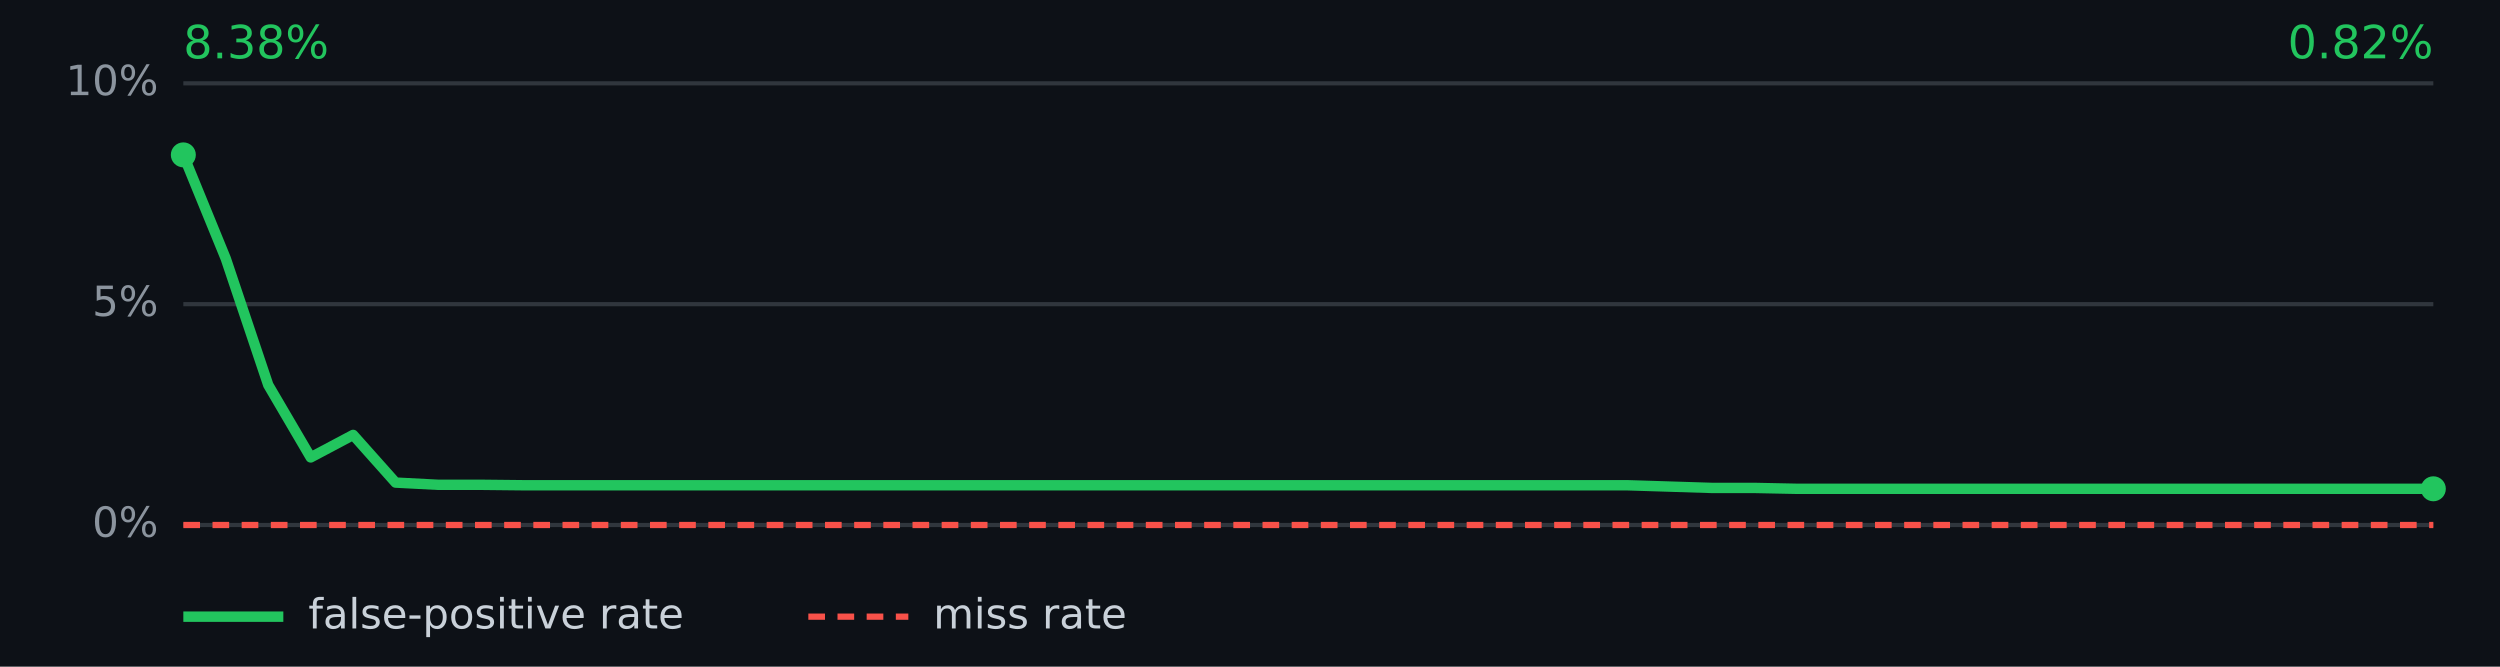
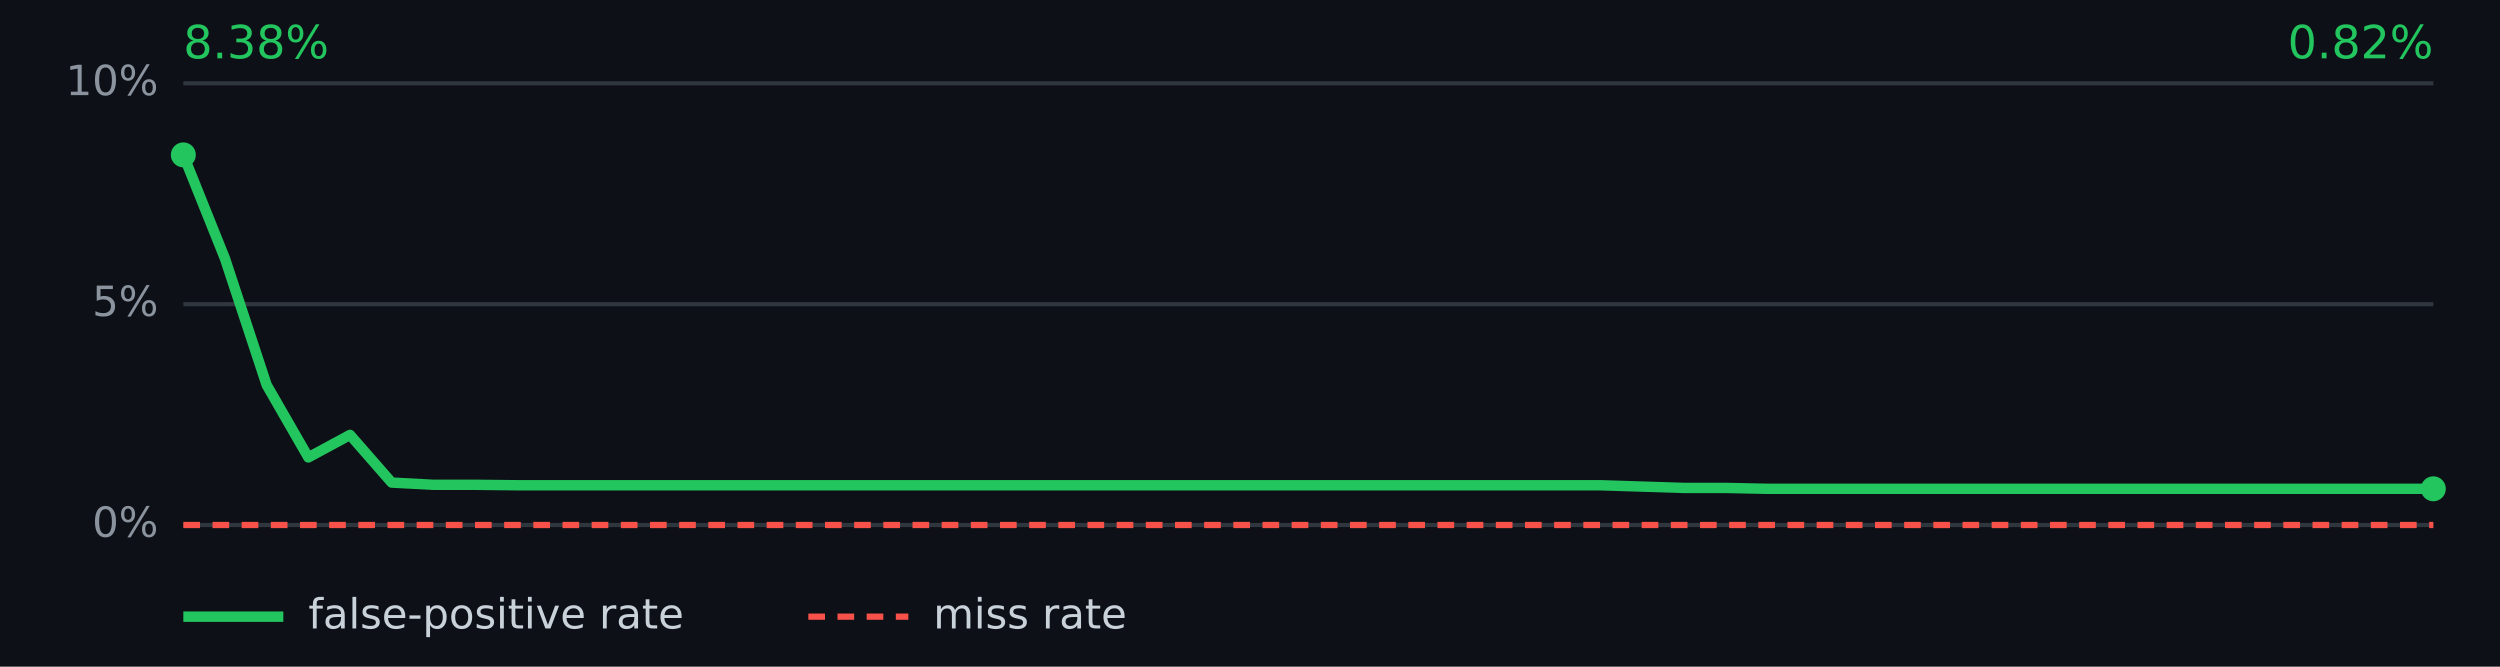
<svg xmlns="http://www.w3.org/2000/svg" width="600" height="160" role="img" aria-label="false-positive rate trend: 8.38% to 0.82%">
  <rect width="100%" height="160" fill="#0d1117" />
  <line x1="44" y1="20.00" x2="584" y2="20.00" stroke="#30363d" stroke-width="1" />
  <text x="38" y="20.00" font-family="Verdana,Geneva,DejaVu Sans,sans-serif" font-size="10" fill="#8b949e" text-anchor="end" dominant-baseline="middle">10%</text>
  <line x1="44" y1="73.00" x2="584" y2="73.00" stroke="#30363d" stroke-width="1" />
  <text x="38" y="73.00" font-family="Verdana,Geneva,DejaVu Sans,sans-serif" font-size="10" fill="#8b949e" text-anchor="end" dominant-baseline="middle">5%</text>
  <line x1="44" y1="126.00" x2="584" y2="126.00" stroke="#30363d" stroke-width="1" />
  <text x="38" y="126.00" font-family="Verdana,Geneva,DejaVu Sans,sans-serif" font-size="10" fill="#8b949e" text-anchor="end" dominant-baseline="middle">0%</text>
-   <polyline points="44.00,126.00 56.00,126.00 68.00,126.00 80.00,126.00 92.00,126.00 104.00,126.00 116.00,126.00 128.00,126.00 140.00,126.00 152.00,126.00 164.00,126.00 176.00,126.00 188.00,126.00 200.00,126.00 212.00,126.00 224.00,126.00 236.00,126.00 248.00,126.00 260.00,126.00 272.00,126.00 284.00,126.00 296.00,126.00 308.00,126.00 320.00,126.00 332.00,126.00 344.00,126.00 356.00,126.00 368.00,126.00 380.00,126.00 392.00,126.00 404.00,126.00 416.00,126.00 428.00,126.00 440.00,126.00 452.00,126.00 464.00,126.00 476.00,126.00 488.00,126.00 500.00,126.00 512.00,126.00 524.00,126.00 536.00,126.00 548.00,126.00 560.00,126.00 572.00,126.00 584.00,126.00" fill="none" stroke="#f85149" stroke-width="1.5" stroke-dasharray="4,3" />
-   <polyline points="44.00,37.17 54.19,62.08 64.38,92.40 74.57,109.78 84.75,104.38 94.94,115.82 105.13,116.35 115.32,116.35 125.51,116.46 135.70,116.46 145.89,116.46 156.08,116.46 166.26,116.46 176.45,116.46 186.64,116.46 196.83,116.46 207.02,116.46 217.21,116.46 227.40,116.46 237.58,116.46 247.77,116.46 257.96,116.46 268.15,116.46 278.34,116.46 288.53,116.46 298.72,116.46 308.91,116.46 319.09,116.46 329.28,116.46 339.47,116.46 349.66,116.46 359.85,116.46 370.04,116.46 380.23,116.46 390.42,116.46 400.60,116.78 410.79,117.10 420.98,117.10 431.17,117.31 441.36,117.31 451.55,117.31 461.74,117.31 471.92,117.31 482.11,117.31 492.30,117.31 502.49,117.31 512.68,117.31 522.87,117.31 533.06,117.31 543.25,117.31 553.43,117.31 563.62,117.31 573.81,117.31 584.00,117.31" fill="none" stroke="#22c55e" stroke-width="2.5" stroke-linejoin="round" />
+   <polyline points="44.00,126.00 55.74,126.00 67.48,126.00 79.22,126.00 90.96,126.00 102.70,126.00 114.43,126.00 126.17,126.00 137.91,126.00 149.65,126.00 161.39,126.00 173.13,126.00 184.87,126.00 196.61,126.00 208.35,126.00 220.09,126.00 231.83,126.00 243.57,126.00 255.30,126.00 267.04,126.00 278.78,126.00 290.52,126.00 302.26,126.00 314.00,126.00 325.74,126.00 337.48,126.00 349.22,126.00 360.96,126.00 372.70,126.00 384.43,126.00 396.17,126.00 407.91,126.00 419.65,126.00 431.39,126.00 443.13,126.00 454.87,126.00 466.61,126.00 478.35,126.00 490.09,126.00 501.83,126.00 513.57,126.00 525.30,126.00 537.04,126.00 548.78,126.00 560.52,126.00 572.26,126.00 584.00,126.00" fill="none" stroke="#f85149" stroke-width="1.5" stroke-dasharray="4,3" />
+   <polyline points="44.00,37.17 54.00,62.08 64.00,92.40 74.00,109.78 84.00,104.38 94.00,115.82 104.00,116.35 114.00,116.35 124.00,116.46 134.00,116.46 144.00,116.46 154.00,116.46 164.00,116.46 174.00,116.46 184.00,116.46 194.00,116.46 204.00,116.46 214.00,116.46 224.00,116.46 234.00,116.46 244.00,116.46 254.00,116.46 264.00,116.46 274.00,116.46 284.00,116.46 294.00,116.46 304.00,116.46 314.00,116.46 324.00,116.46 334.00,116.46 344.00,116.46 354.00,116.46 364.00,116.46 374.00,116.46 384.00,116.46 394.00,116.78 404.00,117.10 414.00,117.10 424.00,117.31 434.00,117.31 444.00,117.31 454.00,117.31 464.00,117.31 474.00,117.31 484.00,117.31 494.00,117.31 504.00,117.31 514.00,117.31 524.00,117.31 534.00,117.31 544.00,117.31 554.00,117.31 564.00,117.31 574.00,117.31 584.00,117.31" fill="none" stroke="#22c55e" stroke-width="2.5" stroke-linejoin="round" />
  <circle cx="44.00" cy="37.17" r="3" fill="#22c55e" />
  <circle cx="584.00" cy="117.31" r="3" fill="#22c55e" />
  <text x="44.00" y="14" font-family="Verdana,Geneva,DejaVu Sans,sans-serif" font-size="11" fill="#22c55e" text-anchor="start">8.38%</text>
  <text x="584.00" y="14" font-family="Verdana,Geneva,DejaVu Sans,sans-serif" font-size="11" fill="#22c55e" text-anchor="end">0.82%</text>
  <line x1="44" y1="148" x2="68" y2="148" stroke="#22c55e" stroke-width="2.5" />
  <text x="74" y="148" font-family="Verdana,Geneva,DejaVu Sans,sans-serif" font-size="10" fill="#c9d1d9" dominant-baseline="middle">false-positive rate</text>
  <line x1="194" y1="148" x2="218" y2="148" stroke="#f85149" stroke-width="1.5" stroke-dasharray="4,3" />
  <text x="224" y="148" font-family="Verdana,Geneva,DejaVu Sans,sans-serif" font-size="10" fill="#c9d1d9" dominant-baseline="middle">miss rate</text>
</svg>
